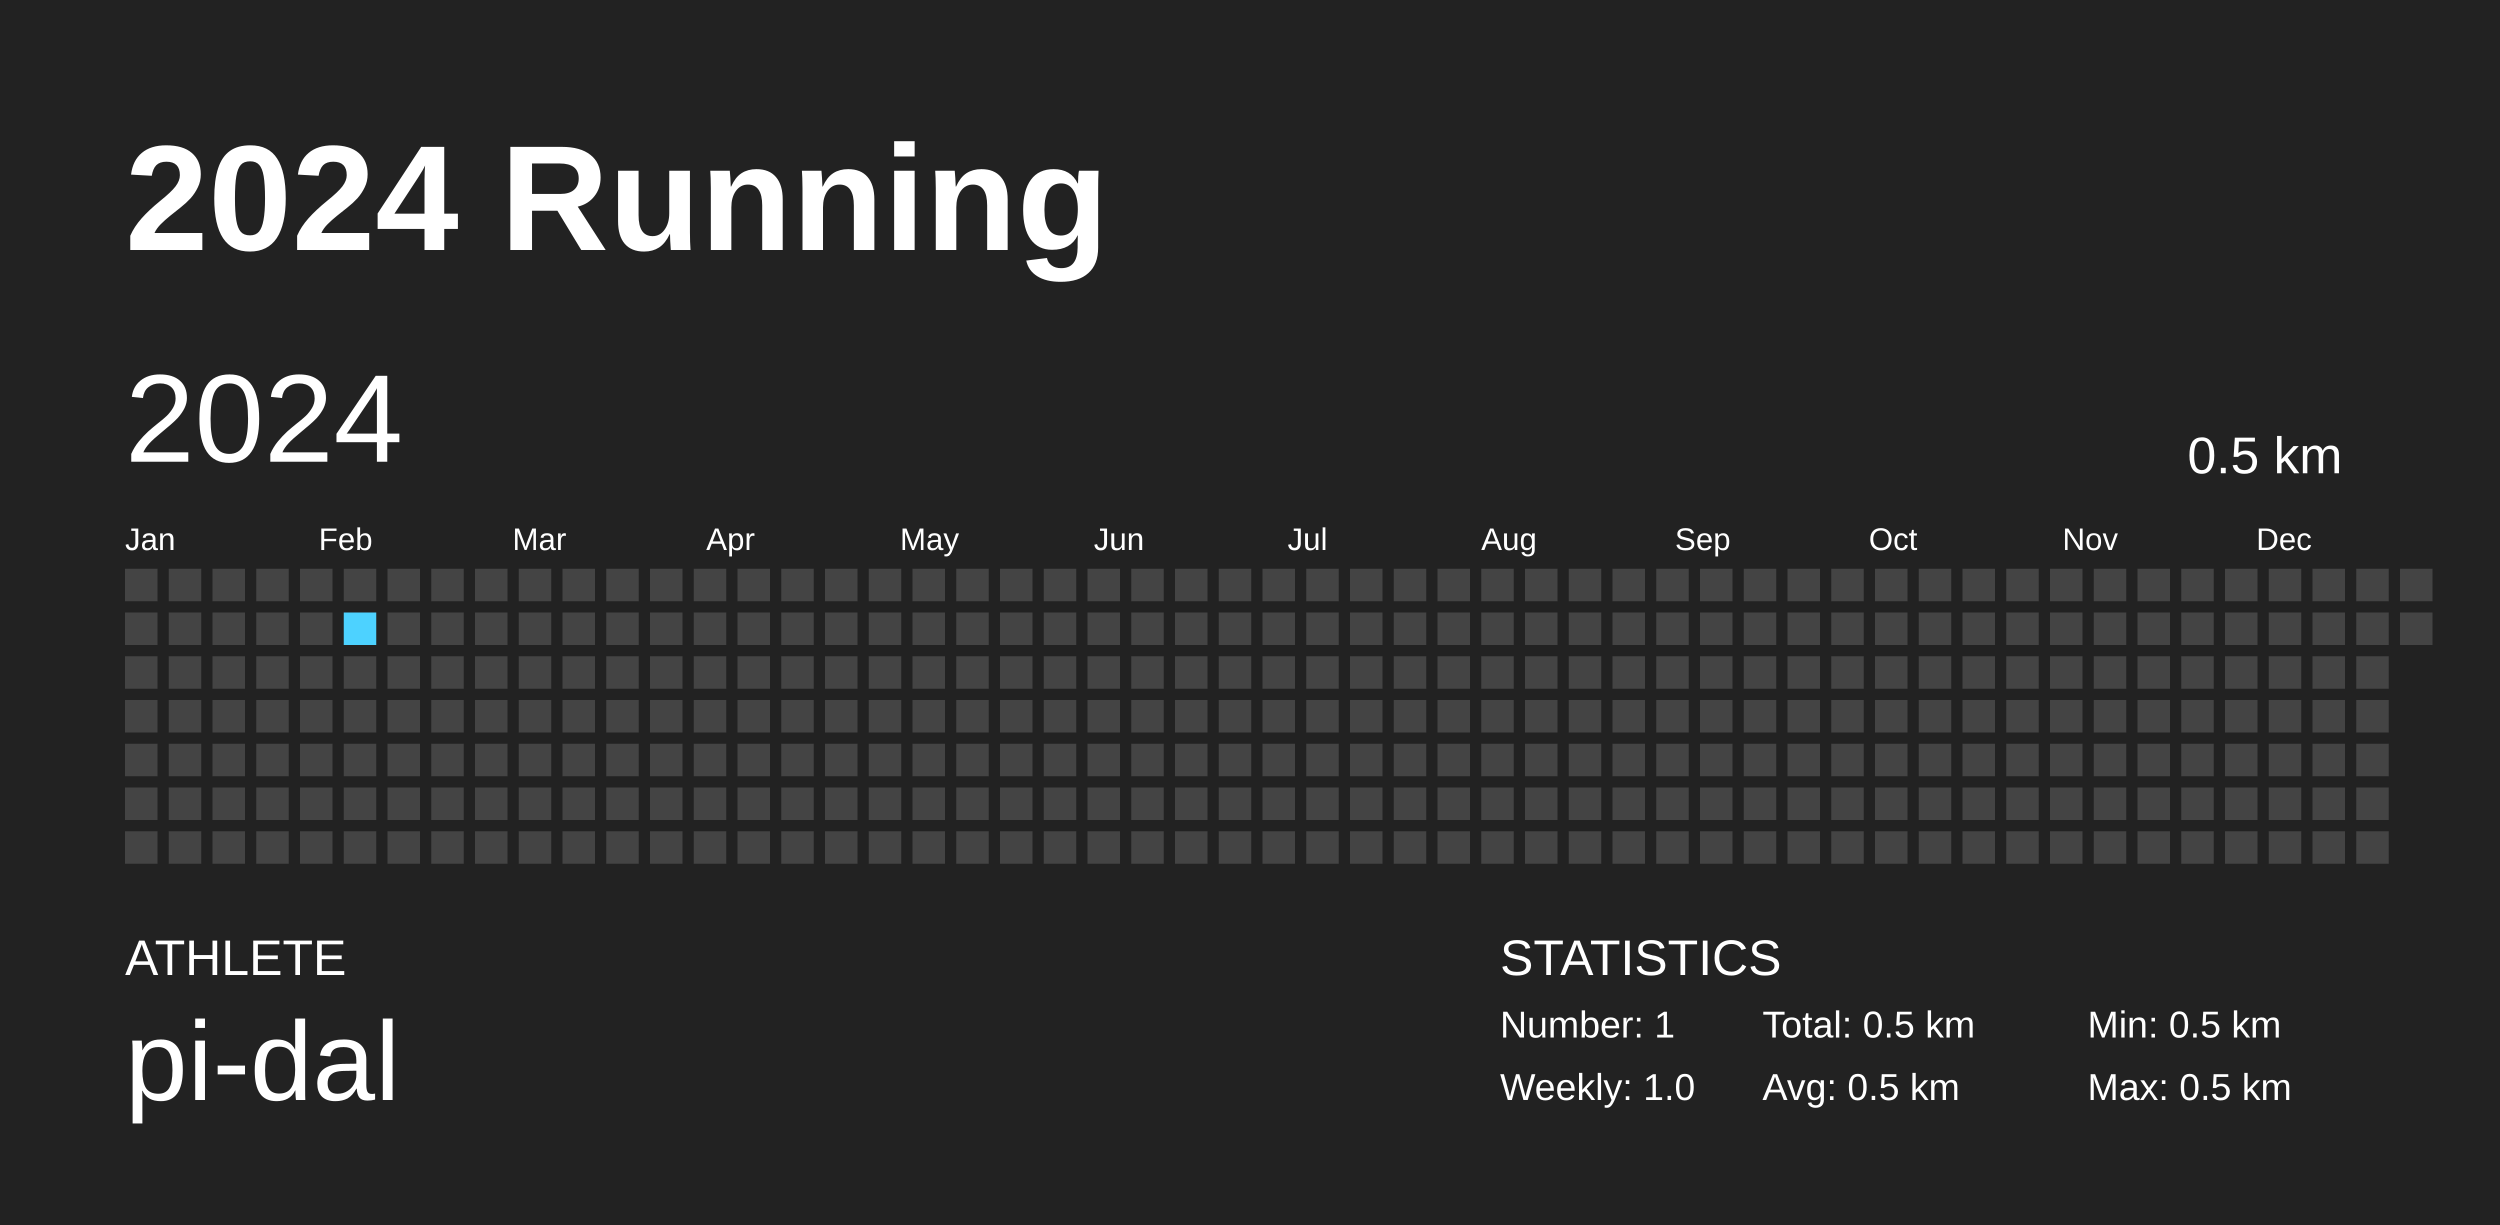
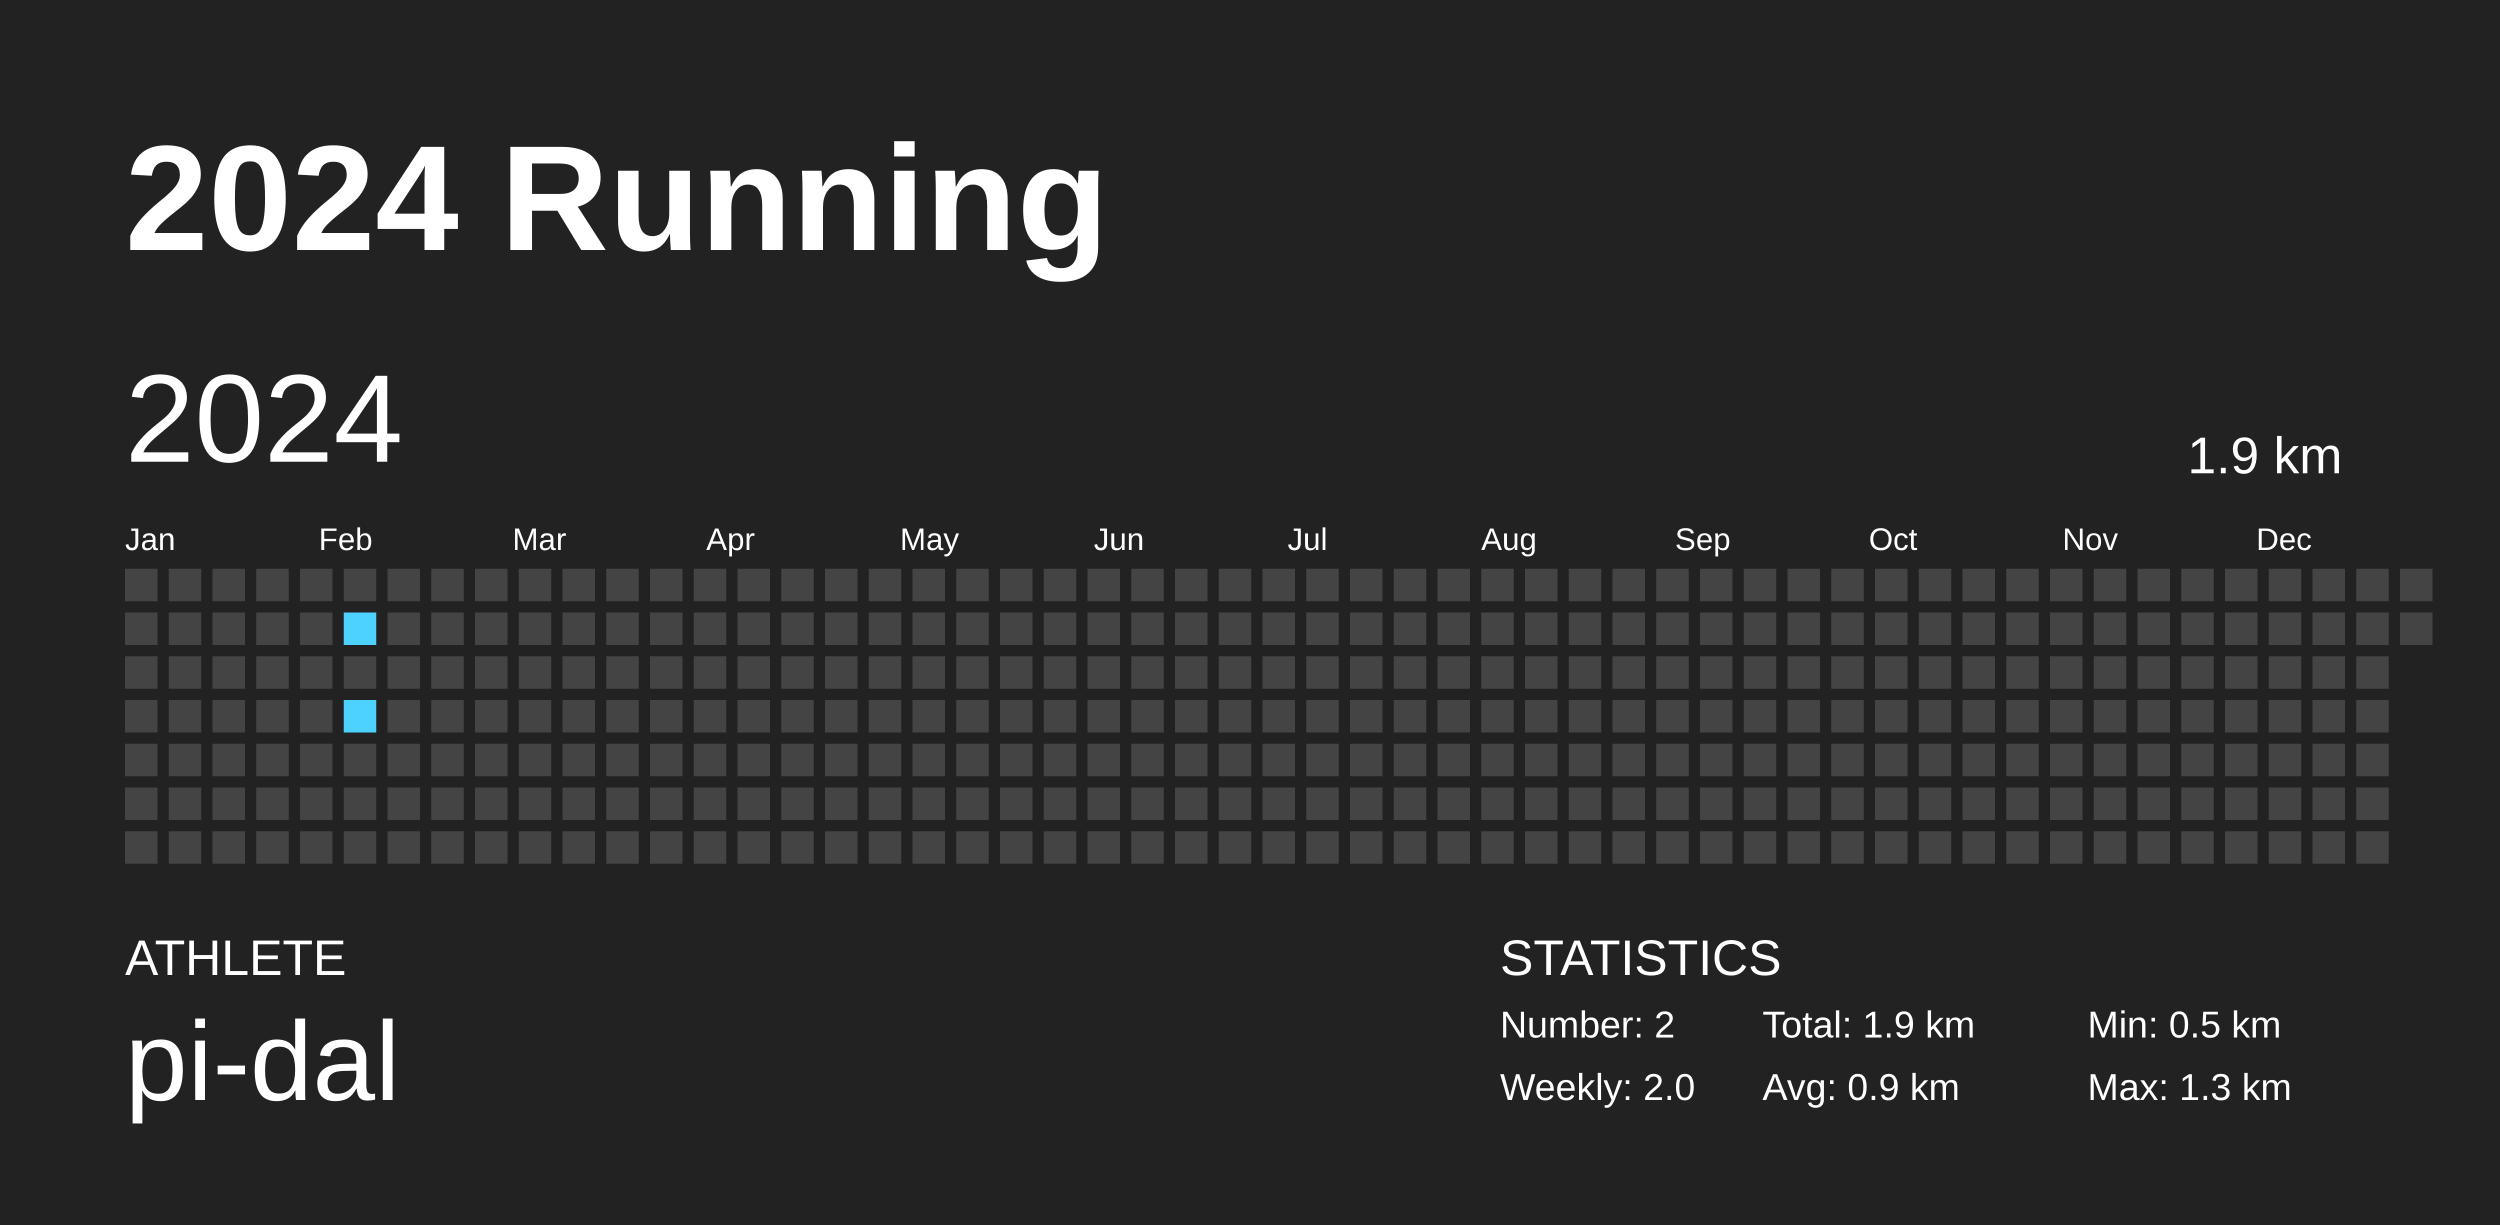
<svg xmlns="http://www.w3.org/2000/svg" baseProfile="full" height="98mm" version="1.1" viewBox="0,0,200,98" width="200mm">
  <defs />
  <rect fill="#222222" height="98" width="200" x="0" y="0" />
  <text fill="#FFFFFF" style="font-size:12px; font-family:Arial; font-weight:bold;" x="10" y="20">2024 Running</text>
  <text fill="#FFFFFF" style="font-size:4px; font-family:Arial" x="10" y="78">ATHLETE</text>
  <text fill="#FFFFFF" style="font-size:9px; font-family:Arial" x="10" y="88">pi-dal</text>
  <text fill="#FFFFFF" style="font-size:4px; font-family:Arial" x="120" y="78">STATISTICS</text>
-   <text fill="#FFFFFF" style="font-size:3px; font-family:Arial" x="120" y="83">Number: 1</text>
-   <text fill="#FFFFFF" style="font-size:3px; font-family:Arial" x="120" y="88">Weekly: 1.0</text>
-   <text fill="#FFFFFF" style="font-size:3px; font-family:Arial" x="141" y="83">Total: 0.5 km</text>
-   <text fill="#FFFFFF" style="font-size:3px; font-family:Arial" x="141" y="88">Avg: 0.5 km</text>
+   <text fill="#FFFFFF" style="font-size:3px; font-family:Arial" x="120" y="83">Number: 2</text>
+   <text fill="#FFFFFF" style="font-size:3px; font-family:Arial" x="120" y="88">Weekly: 2.0</text>
+   <text fill="#FFFFFF" style="font-size:3px; font-family:Arial" x="141" y="83">Total: 1.9 km</text>
+   <text fill="#FFFFFF" style="font-size:3px; font-family:Arial" x="141" y="88">Avg: 0.9 km</text>
  <text fill="#FFFFFF" style="font-size:3px; font-family:Arial" x="167" y="83">Min: 0.5 km</text>
-   <text fill="#FFFFFF" style="font-size:3px; font-family:Arial" x="167" y="88">Max: 0.5 km</text>
+   <text fill="#FFFFFF" style="font-size:3px; font-family:Arial" x="167" y="88">Max: 1.3 km</text>
  <text dominant-baseline="hanging" fill="#FFFFFF" style="font-size:10.0px; font-family:Arial;" x="10" y="30">2024</text>
-   <text dominant-baseline="hanging" fill="#FFFFFF" style="font-size:4.125px; font-family:Arial;" x="175" y="35">0.5 km</text>
+   <text dominant-baseline="hanging" fill="#FFFFFF" style="font-size:4.125px; font-family:Arial;" x="175" y="35">1.9 km</text>
  <text fill="#FFFFFF" style="font-size:2.5px; font-family:Arial" x="10.0" y="44">Jan</text>
  <text fill="#FFFFFF" style="font-size:2.5px; font-family:Arial" x="25.5" y="44">Feb</text>
  <text fill="#FFFFFF" style="font-size:2.5px; font-family:Arial" x="41.0" y="44">Mar</text>
  <text fill="#FFFFFF" style="font-size:2.5px; font-family:Arial" x="56.5" y="44">Apr</text>
  <text fill="#FFFFFF" style="font-size:2.5px; font-family:Arial" x="72.0" y="44">May</text>
  <text fill="#FFFFFF" style="font-size:2.5px; font-family:Arial" x="87.5" y="44">Jun</text>
  <text fill="#FFFFFF" style="font-size:2.5px; font-family:Arial" x="103.0" y="44">Jul</text>
  <text fill="#FFFFFF" style="font-size:2.5px; font-family:Arial" x="118.5" y="44">Aug</text>
  <text fill="#FFFFFF" style="font-size:2.5px; font-family:Arial" x="134.0" y="44">Sep</text>
  <text fill="#FFFFFF" style="font-size:2.5px; font-family:Arial" x="149.5" y="44">Oct</text>
  <text fill="#FFFFFF" style="font-size:2.5px; font-family:Arial" x="165.0" y="44">Nov</text>
  <text fill="#FFFFFF" style="font-size:2.5px; font-family:Arial" x="180.5" y="44">Dec</text>
  <rect fill="#444444" height="2.6" width="2.6" x="10.0" y="45.5" />
  <rect fill="#444444" height="2.6" width="2.6" x="10.0" y="49.0" />
  <rect fill="#444444" height="2.6" width="2.6" x="10.0" y="52.5" />
  <rect fill="#444444" height="2.6" width="2.6" x="10.0" y="56.0" />
  <rect fill="#444444" height="2.6" width="2.6" x="10.0" y="59.5" />
  <rect fill="#444444" height="2.6" width="2.6" x="10.0" y="63.0" />
  <rect fill="#444444" height="2.6" width="2.6" x="10.0" y="66.5" />
  <rect fill="#444444" height="2.6" width="2.6" x="13.5" y="45.5" />
  <rect fill="#444444" height="2.6" width="2.6" x="13.5" y="49.0" />
  <rect fill="#444444" height="2.6" width="2.6" x="13.5" y="52.5" />
  <rect fill="#444444" height="2.6" width="2.6" x="13.5" y="56.0" />
  <rect fill="#444444" height="2.6" width="2.6" x="13.5" y="59.5" />
  <rect fill="#444444" height="2.6" width="2.6" x="13.5" y="63.0" />
  <rect fill="#444444" height="2.6" width="2.6" x="13.5" y="66.5" />
  <rect fill="#444444" height="2.6" width="2.6" x="17.0" y="45.5" />
  <rect fill="#444444" height="2.6" width="2.6" x="17.0" y="49.0" />
  <rect fill="#444444" height="2.6" width="2.6" x="17.0" y="52.5" />
  <rect fill="#444444" height="2.6" width="2.6" x="17.0" y="56.0" />
  <rect fill="#444444" height="2.6" width="2.6" x="17.0" y="59.5" />
  <rect fill="#444444" height="2.6" width="2.6" x="17.0" y="63.0" />
  <rect fill="#444444" height="2.6" width="2.6" x="17.0" y="66.5" />
  <rect fill="#444444" height="2.6" width="2.6" x="20.5" y="45.5" />
  <rect fill="#444444" height="2.6" width="2.6" x="20.5" y="49.0" />
  <rect fill="#444444" height="2.6" width="2.6" x="20.5" y="52.5" />
  <rect fill="#444444" height="2.6" width="2.6" x="20.5" y="56.0" />
  <rect fill="#444444" height="2.6" width="2.6" x="20.5" y="59.5" />
  <rect fill="#444444" height="2.6" width="2.6" x="20.5" y="63.0" />
  <rect fill="#444444" height="2.6" width="2.6" x="20.5" y="66.5" />
  <rect fill="#444444" height="2.6" width="2.6" x="24.0" y="45.5" />
  <rect fill="#444444" height="2.6" width="2.6" x="24.0" y="49.0" />
  <rect fill="#444444" height="2.6" width="2.6" x="24.0" y="52.5" />
  <rect fill="#444444" height="2.6" width="2.6" x="24.0" y="56.0" />
  <rect fill="#444444" height="2.6" width="2.6" x="24.0" y="59.5" />
  <rect fill="#444444" height="2.6" width="2.6" x="24.0" y="63.0" />
  <rect fill="#444444" height="2.6" width="2.6" x="24.0" y="66.5" />
  <rect fill="#444444" height="2.6" width="2.6" x="27.5" y="45.5" />
-   <rect fill="#4DD2FF" height="2.6" width="2.6" x="27.5" y="49.0" />
+   <rect fill="#4dd2ff" height="2.6" width="2.6" x="27.5" y="49.0" />
  <rect fill="#444444" height="2.6" width="2.6" x="27.5" y="52.5" />
-   <rect fill="#444444" height="2.6" width="2.6" x="27.5" y="56.0" />
+   <rect fill="#4dd2ff" height="2.6" width="2.6" x="27.5" y="56.0" />
  <rect fill="#444444" height="2.6" width="2.6" x="27.5" y="59.5" />
  <rect fill="#444444" height="2.6" width="2.6" x="27.5" y="63.0" />
  <rect fill="#444444" height="2.6" width="2.6" x="27.5" y="66.5" />
  <rect fill="#444444" height="2.6" width="2.6" x="31.0" y="45.5" />
  <rect fill="#444444" height="2.6" width="2.6" x="31.0" y="49.0" />
  <rect fill="#444444" height="2.6" width="2.6" x="31.0" y="52.5" />
  <rect fill="#444444" height="2.6" width="2.6" x="31.0" y="56.0" />
  <rect fill="#444444" height="2.6" width="2.6" x="31.0" y="59.5" />
  <rect fill="#444444" height="2.6" width="2.6" x="31.0" y="63.0" />
  <rect fill="#444444" height="2.6" width="2.6" x="31.0" y="66.5" />
  <rect fill="#444444" height="2.6" width="2.6" x="34.5" y="45.5" />
  <rect fill="#444444" height="2.6" width="2.6" x="34.5" y="49.0" />
  <rect fill="#444444" height="2.6" width="2.6" x="34.5" y="52.5" />
  <rect fill="#444444" height="2.6" width="2.6" x="34.5" y="56.0" />
  <rect fill="#444444" height="2.6" width="2.6" x="34.5" y="59.5" />
  <rect fill="#444444" height="2.6" width="2.6" x="34.5" y="63.0" />
  <rect fill="#444444" height="2.6" width="2.6" x="34.5" y="66.5" />
  <rect fill="#444444" height="2.6" width="2.6" x="38.0" y="45.5" />
  <rect fill="#444444" height="2.6" width="2.6" x="38.0" y="49.0" />
  <rect fill="#444444" height="2.6" width="2.6" x="38.0" y="52.5" />
  <rect fill="#444444" height="2.6" width="2.6" x="38.0" y="56.0" />
  <rect fill="#444444" height="2.6" width="2.6" x="38.0" y="59.5" />
  <rect fill="#444444" height="2.6" width="2.6" x="38.0" y="63.0" />
  <rect fill="#444444" height="2.6" width="2.6" x="38.0" y="66.5" />
  <rect fill="#444444" height="2.6" width="2.6" x="41.5" y="45.5" />
  <rect fill="#444444" height="2.6" width="2.6" x="41.5" y="49.0" />
  <rect fill="#444444" height="2.6" width="2.6" x="41.5" y="52.5" />
  <rect fill="#444444" height="2.6" width="2.6" x="41.5" y="56.0" />
  <rect fill="#444444" height="2.6" width="2.6" x="41.5" y="59.5" />
  <rect fill="#444444" height="2.6" width="2.6" x="41.5" y="63.0" />
  <rect fill="#444444" height="2.6" width="2.6" x="41.5" y="66.5" />
  <rect fill="#444444" height="2.6" width="2.6" x="45.0" y="45.5" />
  <rect fill="#444444" height="2.6" width="2.6" x="45.0" y="49.0" />
  <rect fill="#444444" height="2.6" width="2.6" x="45.0" y="52.5" />
  <rect fill="#444444" height="2.6" width="2.6" x="45.0" y="56.0" />
  <rect fill="#444444" height="2.6" width="2.6" x="45.0" y="59.5" />
  <rect fill="#444444" height="2.6" width="2.6" x="45.0" y="63.0" />
  <rect fill="#444444" height="2.6" width="2.6" x="45.0" y="66.5" />
  <rect fill="#444444" height="2.6" width="2.6" x="48.5" y="45.5" />
  <rect fill="#444444" height="2.6" width="2.6" x="48.5" y="49.0" />
  <rect fill="#444444" height="2.6" width="2.6" x="48.5" y="52.5" />
  <rect fill="#444444" height="2.6" width="2.6" x="48.5" y="56.0" />
  <rect fill="#444444" height="2.6" width="2.6" x="48.5" y="59.5" />
  <rect fill="#444444" height="2.6" width="2.6" x="48.5" y="63.0" />
  <rect fill="#444444" height="2.6" width="2.6" x="48.5" y="66.5" />
  <rect fill="#444444" height="2.6" width="2.6" x="52.0" y="45.5" />
  <rect fill="#444444" height="2.6" width="2.6" x="52.0" y="49.0" />
  <rect fill="#444444" height="2.6" width="2.6" x="52.0" y="52.5" />
  <rect fill="#444444" height="2.6" width="2.6" x="52.0" y="56.0" />
  <rect fill="#444444" height="2.6" width="2.6" x="52.0" y="59.5" />
  <rect fill="#444444" height="2.6" width="2.6" x="52.0" y="63.0" />
  <rect fill="#444444" height="2.6" width="2.6" x="52.0" y="66.5" />
  <rect fill="#444444" height="2.6" width="2.6" x="55.5" y="45.5" />
  <rect fill="#444444" height="2.6" width="2.6" x="55.5" y="49.0" />
  <rect fill="#444444" height="2.6" width="2.6" x="55.5" y="52.5" />
  <rect fill="#444444" height="2.6" width="2.6" x="55.5" y="56.0" />
  <rect fill="#444444" height="2.6" width="2.6" x="55.5" y="59.5" />
  <rect fill="#444444" height="2.6" width="2.6" x="55.5" y="63.0" />
  <rect fill="#444444" height="2.6" width="2.6" x="55.5" y="66.5" />
  <rect fill="#444444" height="2.6" width="2.6" x="59.0" y="45.5" />
  <rect fill="#444444" height="2.6" width="2.6" x="59.0" y="49.0" />
  <rect fill="#444444" height="2.6" width="2.6" x="59.0" y="52.5" />
  <rect fill="#444444" height="2.6" width="2.6" x="59.0" y="56.0" />
  <rect fill="#444444" height="2.6" width="2.6" x="59.0" y="59.5" />
  <rect fill="#444444" height="2.6" width="2.6" x="59.0" y="63.0" />
  <rect fill="#444444" height="2.6" width="2.6" x="59.0" y="66.5" />
  <rect fill="#444444" height="2.6" width="2.6" x="62.5" y="45.5" />
  <rect fill="#444444" height="2.6" width="2.6" x="62.5" y="49.0" />
  <rect fill="#444444" height="2.6" width="2.6" x="62.5" y="52.5" />
  <rect fill="#444444" height="2.6" width="2.6" x="62.5" y="56.0" />
  <rect fill="#444444" height="2.6" width="2.6" x="62.5" y="59.5" />
  <rect fill="#444444" height="2.6" width="2.6" x="62.5" y="63.0" />
  <rect fill="#444444" height="2.6" width="2.6" x="62.5" y="66.5" />
  <rect fill="#444444" height="2.6" width="2.6" x="66.0" y="45.5" />
  <rect fill="#444444" height="2.6" width="2.6" x="66.0" y="49.0" />
  <rect fill="#444444" height="2.6" width="2.6" x="66.0" y="52.5" />
  <rect fill="#444444" height="2.6" width="2.6" x="66.0" y="56.0" />
  <rect fill="#444444" height="2.6" width="2.6" x="66.0" y="59.5" />
  <rect fill="#444444" height="2.6" width="2.6" x="66.0" y="63.0" />
  <rect fill="#444444" height="2.6" width="2.6" x="66.0" y="66.5" />
  <rect fill="#444444" height="2.6" width="2.6" x="69.5" y="45.5" />
  <rect fill="#444444" height="2.6" width="2.6" x="69.5" y="49.0" />
  <rect fill="#444444" height="2.6" width="2.6" x="69.5" y="52.5" />
  <rect fill="#444444" height="2.6" width="2.6" x="69.5" y="56.0" />
  <rect fill="#444444" height="2.6" width="2.6" x="69.5" y="59.5" />
  <rect fill="#444444" height="2.6" width="2.6" x="69.5" y="63.0" />
  <rect fill="#444444" height="2.6" width="2.6" x="69.5" y="66.5" />
  <rect fill="#444444" height="2.6" width="2.6" x="73.0" y="45.5" />
  <rect fill="#444444" height="2.6" width="2.6" x="73.0" y="49.0" />
  <rect fill="#444444" height="2.6" width="2.6" x="73.0" y="52.5" />
  <rect fill="#444444" height="2.6" width="2.6" x="73.0" y="56.0" />
  <rect fill="#444444" height="2.6" width="2.6" x="73.0" y="59.5" />
  <rect fill="#444444" height="2.6" width="2.6" x="73.0" y="63.0" />
  <rect fill="#444444" height="2.6" width="2.6" x="73.0" y="66.5" />
  <rect fill="#444444" height="2.6" width="2.6" x="76.5" y="45.5" />
  <rect fill="#444444" height="2.6" width="2.6" x="76.5" y="49.0" />
  <rect fill="#444444" height="2.6" width="2.6" x="76.5" y="52.5" />
  <rect fill="#444444" height="2.6" width="2.6" x="76.5" y="56.0" />
  <rect fill="#444444" height="2.6" width="2.6" x="76.5" y="59.5" />
  <rect fill="#444444" height="2.6" width="2.6" x="76.5" y="63.0" />
  <rect fill="#444444" height="2.6" width="2.6" x="76.5" y="66.5" />
  <rect fill="#444444" height="2.6" width="2.6" x="80.0" y="45.5" />
  <rect fill="#444444" height="2.6" width="2.6" x="80.0" y="49.0" />
  <rect fill="#444444" height="2.6" width="2.6" x="80.0" y="52.5" />
  <rect fill="#444444" height="2.6" width="2.6" x="80.0" y="56.0" />
  <rect fill="#444444" height="2.6" width="2.6" x="80.0" y="59.5" />
  <rect fill="#444444" height="2.6" width="2.6" x="80.0" y="63.0" />
  <rect fill="#444444" height="2.6" width="2.6" x="80.0" y="66.5" />
  <rect fill="#444444" height="2.6" width="2.6" x="83.5" y="45.5" />
  <rect fill="#444444" height="2.6" width="2.6" x="83.5" y="49.0" />
  <rect fill="#444444" height="2.6" width="2.6" x="83.5" y="52.5" />
  <rect fill="#444444" height="2.6" width="2.6" x="83.5" y="56.0" />
  <rect fill="#444444" height="2.6" width="2.6" x="83.5" y="59.5" />
  <rect fill="#444444" height="2.6" width="2.6" x="83.5" y="63.0" />
  <rect fill="#444444" height="2.6" width="2.6" x="83.5" y="66.5" />
  <rect fill="#444444" height="2.6" width="2.6" x="87.0" y="45.5" />
  <rect fill="#444444" height="2.6" width="2.6" x="87.0" y="49.0" />
  <rect fill="#444444" height="2.6" width="2.6" x="87.0" y="52.5" />
  <rect fill="#444444" height="2.6" width="2.6" x="87.0" y="56.0" />
  <rect fill="#444444" height="2.6" width="2.6" x="87.0" y="59.5" />
  <rect fill="#444444" height="2.6" width="2.6" x="87.0" y="63.0" />
  <rect fill="#444444" height="2.6" width="2.6" x="87.0" y="66.5" />
  <rect fill="#444444" height="2.6" width="2.6" x="90.5" y="45.5" />
  <rect fill="#444444" height="2.6" width="2.6" x="90.5" y="49.0" />
  <rect fill="#444444" height="2.6" width="2.6" x="90.5" y="52.5" />
  <rect fill="#444444" height="2.6" width="2.6" x="90.5" y="56.0" />
  <rect fill="#444444" height="2.6" width="2.6" x="90.5" y="59.5" />
  <rect fill="#444444" height="2.6" width="2.6" x="90.5" y="63.0" />
  <rect fill="#444444" height="2.6" width="2.6" x="90.5" y="66.5" />
  <rect fill="#444444" height="2.6" width="2.6" x="94.0" y="45.5" />
  <rect fill="#444444" height="2.6" width="2.6" x="94.0" y="49.0" />
  <rect fill="#444444" height="2.6" width="2.6" x="94.0" y="52.5" />
  <rect fill="#444444" height="2.6" width="2.6" x="94.0" y="56.0" />
  <rect fill="#444444" height="2.6" width="2.6" x="94.0" y="59.5" />
  <rect fill="#444444" height="2.6" width="2.6" x="94.0" y="63.0" />
  <rect fill="#444444" height="2.6" width="2.6" x="94.0" y="66.5" />
  <rect fill="#444444" height="2.6" width="2.6" x="97.5" y="45.5" />
  <rect fill="#444444" height="2.6" width="2.6" x="97.5" y="49.0" />
  <rect fill="#444444" height="2.6" width="2.6" x="97.5" y="52.5" />
  <rect fill="#444444" height="2.6" width="2.6" x="97.5" y="56.0" />
  <rect fill="#444444" height="2.6" width="2.6" x="97.5" y="59.5" />
  <rect fill="#444444" height="2.6" width="2.6" x="97.5" y="63.0" />
  <rect fill="#444444" height="2.6" width="2.6" x="97.5" y="66.5" />
  <rect fill="#444444" height="2.6" width="2.6" x="101.0" y="45.5" />
  <rect fill="#444444" height="2.6" width="2.6" x="101.0" y="49.0" />
  <rect fill="#444444" height="2.6" width="2.6" x="101.0" y="52.5" />
  <rect fill="#444444" height="2.6" width="2.6" x="101.0" y="56.0" />
  <rect fill="#444444" height="2.6" width="2.6" x="101.0" y="59.5" />
  <rect fill="#444444" height="2.6" width="2.6" x="101.0" y="63.0" />
  <rect fill="#444444" height="2.6" width="2.6" x="101.0" y="66.5" />
  <rect fill="#444444" height="2.6" width="2.6" x="104.5" y="45.5" />
  <rect fill="#444444" height="2.6" width="2.6" x="104.5" y="49.0" />
  <rect fill="#444444" height="2.6" width="2.6" x="104.5" y="52.5" />
  <rect fill="#444444" height="2.6" width="2.6" x="104.5" y="56.0" />
  <rect fill="#444444" height="2.6" width="2.6" x="104.5" y="59.5" />
  <rect fill="#444444" height="2.6" width="2.6" x="104.5" y="63.0" />
  <rect fill="#444444" height="2.6" width="2.6" x="104.5" y="66.5" />
  <rect fill="#444444" height="2.6" width="2.6" x="108.0" y="45.5" />
  <rect fill="#444444" height="2.6" width="2.6" x="108.0" y="49.0" />
  <rect fill="#444444" height="2.6" width="2.6" x="108.0" y="52.5" />
  <rect fill="#444444" height="2.6" width="2.6" x="108.0" y="56.0" />
  <rect fill="#444444" height="2.6" width="2.6" x="108.0" y="59.5" />
  <rect fill="#444444" height="2.6" width="2.6" x="108.0" y="63.0" />
  <rect fill="#444444" height="2.6" width="2.6" x="108.0" y="66.5" />
  <rect fill="#444444" height="2.6" width="2.6" x="111.5" y="45.5" />
  <rect fill="#444444" height="2.6" width="2.6" x="111.5" y="49.0" />
  <rect fill="#444444" height="2.6" width="2.6" x="111.5" y="52.5" />
  <rect fill="#444444" height="2.6" width="2.6" x="111.5" y="56.0" />
  <rect fill="#444444" height="2.6" width="2.6" x="111.5" y="59.5" />
  <rect fill="#444444" height="2.6" width="2.6" x="111.5" y="63.0" />
  <rect fill="#444444" height="2.6" width="2.6" x="111.5" y="66.5" />
  <rect fill="#444444" height="2.6" width="2.6" x="115.0" y="45.5" />
  <rect fill="#444444" height="2.6" width="2.6" x="115.0" y="49.0" />
  <rect fill="#444444" height="2.6" width="2.6" x="115.0" y="52.5" />
  <rect fill="#444444" height="2.6" width="2.6" x="115.0" y="56.0" />
  <rect fill="#444444" height="2.6" width="2.6" x="115.0" y="59.5" />
  <rect fill="#444444" height="2.6" width="2.6" x="115.0" y="63.0" />
  <rect fill="#444444" height="2.6" width="2.6" x="115.0" y="66.5" />
  <rect fill="#444444" height="2.6" width="2.6" x="118.5" y="45.5" />
  <rect fill="#444444" height="2.6" width="2.6" x="118.5" y="49.0" />
  <rect fill="#444444" height="2.6" width="2.6" x="118.5" y="52.5" />
  <rect fill="#444444" height="2.6" width="2.6" x="118.5" y="56.0" />
  <rect fill="#444444" height="2.6" width="2.6" x="118.5" y="59.5" />
  <rect fill="#444444" height="2.6" width="2.6" x="118.5" y="63.0" />
  <rect fill="#444444" height="2.6" width="2.6" x="118.5" y="66.5" />
  <rect fill="#444444" height="2.6" width="2.6" x="122.0" y="45.5" />
  <rect fill="#444444" height="2.6" width="2.6" x="122.0" y="49.0" />
  <rect fill="#444444" height="2.6" width="2.6" x="122.0" y="52.5" />
  <rect fill="#444444" height="2.6" width="2.6" x="122.0" y="56.0" />
  <rect fill="#444444" height="2.6" width="2.6" x="122.0" y="59.5" />
  <rect fill="#444444" height="2.6" width="2.6" x="122.0" y="63.0" />
  <rect fill="#444444" height="2.6" width="2.6" x="122.0" y="66.5" />
  <rect fill="#444444" height="2.6" width="2.6" x="125.5" y="45.5" />
  <rect fill="#444444" height="2.6" width="2.6" x="125.5" y="49.0" />
  <rect fill="#444444" height="2.6" width="2.6" x="125.5" y="52.5" />
  <rect fill="#444444" height="2.6" width="2.6" x="125.5" y="56.0" />
  <rect fill="#444444" height="2.6" width="2.6" x="125.5" y="59.5" />
  <rect fill="#444444" height="2.6" width="2.6" x="125.5" y="63.0" />
  <rect fill="#444444" height="2.6" width="2.6" x="125.5" y="66.5" />
  <rect fill="#444444" height="2.6" width="2.6" x="129.0" y="45.5" />
  <rect fill="#444444" height="2.6" width="2.6" x="129.0" y="49.0" />
  <rect fill="#444444" height="2.6" width="2.6" x="129.0" y="52.5" />
  <rect fill="#444444" height="2.6" width="2.6" x="129.0" y="56.0" />
  <rect fill="#444444" height="2.6" width="2.6" x="129.0" y="59.5" />
  <rect fill="#444444" height="2.6" width="2.6" x="129.0" y="63.0" />
  <rect fill="#444444" height="2.6" width="2.6" x="129.0" y="66.5" />
  <rect fill="#444444" height="2.6" width="2.6" x="132.5" y="45.5" />
  <rect fill="#444444" height="2.6" width="2.6" x="132.5" y="49.0" />
  <rect fill="#444444" height="2.6" width="2.6" x="132.5" y="52.5" />
  <rect fill="#444444" height="2.6" width="2.6" x="132.5" y="56.0" />
  <rect fill="#444444" height="2.6" width="2.6" x="132.5" y="59.5" />
  <rect fill="#444444" height="2.6" width="2.6" x="132.5" y="63.0" />
  <rect fill="#444444" height="2.6" width="2.6" x="132.5" y="66.5" />
  <rect fill="#444444" height="2.6" width="2.6" x="136.0" y="45.5" />
  <rect fill="#444444" height="2.6" width="2.6" x="136.0" y="49.0" />
  <rect fill="#444444" height="2.6" width="2.6" x="136.0" y="52.5" />
  <rect fill="#444444" height="2.6" width="2.6" x="136.0" y="56.0" />
  <rect fill="#444444" height="2.6" width="2.6" x="136.0" y="59.5" />
  <rect fill="#444444" height="2.6" width="2.6" x="136.0" y="63.0" />
  <rect fill="#444444" height="2.6" width="2.6" x="136.0" y="66.5" />
  <rect fill="#444444" height="2.6" width="2.6" x="139.5" y="45.5" />
  <rect fill="#444444" height="2.6" width="2.6" x="139.5" y="49.0" />
  <rect fill="#444444" height="2.6" width="2.6" x="139.5" y="52.5" />
  <rect fill="#444444" height="2.6" width="2.6" x="139.5" y="56.0" />
  <rect fill="#444444" height="2.6" width="2.6" x="139.5" y="59.5" />
  <rect fill="#444444" height="2.6" width="2.6" x="139.5" y="63.0" />
  <rect fill="#444444" height="2.6" width="2.6" x="139.5" y="66.5" />
  <rect fill="#444444" height="2.6" width="2.6" x="143.0" y="45.5" />
  <rect fill="#444444" height="2.6" width="2.6" x="143.0" y="49.0" />
  <rect fill="#444444" height="2.6" width="2.6" x="143.0" y="52.5" />
  <rect fill="#444444" height="2.6" width="2.6" x="143.0" y="56.0" />
  <rect fill="#444444" height="2.6" width="2.6" x="143.0" y="59.5" />
  <rect fill="#444444" height="2.6" width="2.6" x="143.0" y="63.0" />
  <rect fill="#444444" height="2.6" width="2.6" x="143.0" y="66.5" />
  <rect fill="#444444" height="2.6" width="2.6" x="146.5" y="45.5" />
  <rect fill="#444444" height="2.6" width="2.6" x="146.5" y="49.0" />
  <rect fill="#444444" height="2.6" width="2.6" x="146.5" y="52.5" />
  <rect fill="#444444" height="2.6" width="2.6" x="146.5" y="56.0" />
  <rect fill="#444444" height="2.6" width="2.6" x="146.5" y="59.5" />
  <rect fill="#444444" height="2.6" width="2.6" x="146.5" y="63.0" />
  <rect fill="#444444" height="2.6" width="2.6" x="146.5" y="66.5" />
  <rect fill="#444444" height="2.6" width="2.6" x="150.0" y="45.5" />
  <rect fill="#444444" height="2.6" width="2.6" x="150.0" y="49.0" />
  <rect fill="#444444" height="2.6" width="2.6" x="150.0" y="52.5" />
  <rect fill="#444444" height="2.6" width="2.6" x="150.0" y="56.0" />
  <rect fill="#444444" height="2.6" width="2.6" x="150.0" y="59.5" />
  <rect fill="#444444" height="2.6" width="2.6" x="150.0" y="63.0" />
  <rect fill="#444444" height="2.6" width="2.6" x="150.0" y="66.5" />
  <rect fill="#444444" height="2.6" width="2.6" x="153.5" y="45.5" />
  <rect fill="#444444" height="2.6" width="2.6" x="153.5" y="49.0" />
  <rect fill="#444444" height="2.6" width="2.6" x="153.5" y="52.5" />
  <rect fill="#444444" height="2.6" width="2.6" x="153.5" y="56.0" />
  <rect fill="#444444" height="2.6" width="2.6" x="153.5" y="59.5" />
  <rect fill="#444444" height="2.6" width="2.6" x="153.5" y="63.0" />
  <rect fill="#444444" height="2.6" width="2.6" x="153.5" y="66.5" />
  <rect fill="#444444" height="2.6" width="2.6" x="157.0" y="45.5" />
  <rect fill="#444444" height="2.6" width="2.6" x="157.0" y="49.0" />
  <rect fill="#444444" height="2.6" width="2.6" x="157.0" y="52.5" />
  <rect fill="#444444" height="2.6" width="2.6" x="157.0" y="56.0" />
  <rect fill="#444444" height="2.6" width="2.6" x="157.0" y="59.5" />
  <rect fill="#444444" height="2.6" width="2.6" x="157.0" y="63.0" />
  <rect fill="#444444" height="2.6" width="2.6" x="157.0" y="66.5" />
  <rect fill="#444444" height="2.6" width="2.6" x="160.5" y="45.5" />
  <rect fill="#444444" height="2.6" width="2.6" x="160.5" y="49.0" />
  <rect fill="#444444" height="2.6" width="2.6" x="160.5" y="52.5" />
  <rect fill="#444444" height="2.6" width="2.6" x="160.5" y="56.0" />
  <rect fill="#444444" height="2.6" width="2.6" x="160.5" y="59.5" />
  <rect fill="#444444" height="2.6" width="2.6" x="160.5" y="63.0" />
  <rect fill="#444444" height="2.6" width="2.6" x="160.5" y="66.5" />
  <rect fill="#444444" height="2.6" width="2.6" x="164.0" y="45.5" />
  <rect fill="#444444" height="2.6" width="2.6" x="164.0" y="49.0" />
  <rect fill="#444444" height="2.6" width="2.6" x="164.0" y="52.5" />
  <rect fill="#444444" height="2.6" width="2.6" x="164.0" y="56.0" />
  <rect fill="#444444" height="2.6" width="2.6" x="164.0" y="59.5" />
  <rect fill="#444444" height="2.6" width="2.6" x="164.0" y="63.0" />
  <rect fill="#444444" height="2.6" width="2.6" x="164.0" y="66.5" />
  <rect fill="#444444" height="2.6" width="2.6" x="167.5" y="45.5" />
  <rect fill="#444444" height="2.6" width="2.6" x="167.5" y="49.0" />
  <rect fill="#444444" height="2.6" width="2.6" x="167.5" y="52.5" />
  <rect fill="#444444" height="2.6" width="2.6" x="167.5" y="56.0" />
  <rect fill="#444444" height="2.6" width="2.6" x="167.5" y="59.5" />
  <rect fill="#444444" height="2.6" width="2.6" x="167.5" y="63.0" />
  <rect fill="#444444" height="2.6" width="2.6" x="167.5" y="66.5" />
  <rect fill="#444444" height="2.6" width="2.6" x="171.0" y="45.5" />
  <rect fill="#444444" height="2.6" width="2.6" x="171.0" y="49.0" />
  <rect fill="#444444" height="2.6" width="2.6" x="171.0" y="52.5" />
  <rect fill="#444444" height="2.6" width="2.6" x="171.0" y="56.0" />
  <rect fill="#444444" height="2.6" width="2.6" x="171.0" y="59.5" />
  <rect fill="#444444" height="2.6" width="2.6" x="171.0" y="63.0" />
  <rect fill="#444444" height="2.6" width="2.6" x="171.0" y="66.5" />
  <rect fill="#444444" height="2.6" width="2.6" x="174.5" y="45.5" />
  <rect fill="#444444" height="2.6" width="2.6" x="174.5" y="49.0" />
  <rect fill="#444444" height="2.6" width="2.6" x="174.5" y="52.5" />
  <rect fill="#444444" height="2.6" width="2.6" x="174.5" y="56.0" />
  <rect fill="#444444" height="2.6" width="2.6" x="174.5" y="59.5" />
  <rect fill="#444444" height="2.6" width="2.6" x="174.5" y="63.0" />
  <rect fill="#444444" height="2.6" width="2.6" x="174.5" y="66.5" />
  <rect fill="#444444" height="2.6" width="2.6" x="178.0" y="45.5" />
  <rect fill="#444444" height="2.6" width="2.6" x="178.0" y="49.0" />
  <rect fill="#444444" height="2.6" width="2.6" x="178.0" y="52.5" />
  <rect fill="#444444" height="2.6" width="2.6" x="178.0" y="56.0" />
  <rect fill="#444444" height="2.6" width="2.6" x="178.0" y="59.5" />
  <rect fill="#444444" height="2.6" width="2.6" x="178.0" y="63.0" />
  <rect fill="#444444" height="2.6" width="2.6" x="178.0" y="66.5" />
  <rect fill="#444444" height="2.6" width="2.6" x="181.5" y="45.5" />
  <rect fill="#444444" height="2.6" width="2.6" x="181.5" y="49.0" />
  <rect fill="#444444" height="2.6" width="2.6" x="181.5" y="52.5" />
  <rect fill="#444444" height="2.6" width="2.6" x="181.5" y="56.0" />
  <rect fill="#444444" height="2.6" width="2.6" x="181.5" y="59.5" />
  <rect fill="#444444" height="2.6" width="2.6" x="181.5" y="63.0" />
  <rect fill="#444444" height="2.6" width="2.6" x="181.5" y="66.5" />
  <rect fill="#444444" height="2.6" width="2.6" x="185.0" y="45.5" />
  <rect fill="#444444" height="2.6" width="2.6" x="185.0" y="49.0" />
  <rect fill="#444444" height="2.6" width="2.6" x="185.0" y="52.5" />
  <rect fill="#444444" height="2.6" width="2.6" x="185.0" y="56.0" />
  <rect fill="#444444" height="2.6" width="2.6" x="185.0" y="59.5" />
  <rect fill="#444444" height="2.6" width="2.6" x="185.0" y="63.0" />
  <rect fill="#444444" height="2.6" width="2.6" x="185.0" y="66.5" />
  <rect fill="#444444" height="2.6" width="2.6" x="188.5" y="45.5" />
  <rect fill="#444444" height="2.6" width="2.6" x="188.5" y="49.0" />
  <rect fill="#444444" height="2.6" width="2.6" x="188.5" y="52.5" />
  <rect fill="#444444" height="2.6" width="2.6" x="188.5" y="56.0" />
  <rect fill="#444444" height="2.6" width="2.6" x="188.5" y="59.5" />
  <rect fill="#444444" height="2.6" width="2.6" x="188.5" y="63.0" />
  <rect fill="#444444" height="2.6" width="2.6" x="188.5" y="66.5" />
  <rect fill="#444444" height="2.6" width="2.6" x="192.0" y="45.5" />
  <rect fill="#444444" height="2.6" width="2.6" x="192.0" y="49.0" />
</svg>
